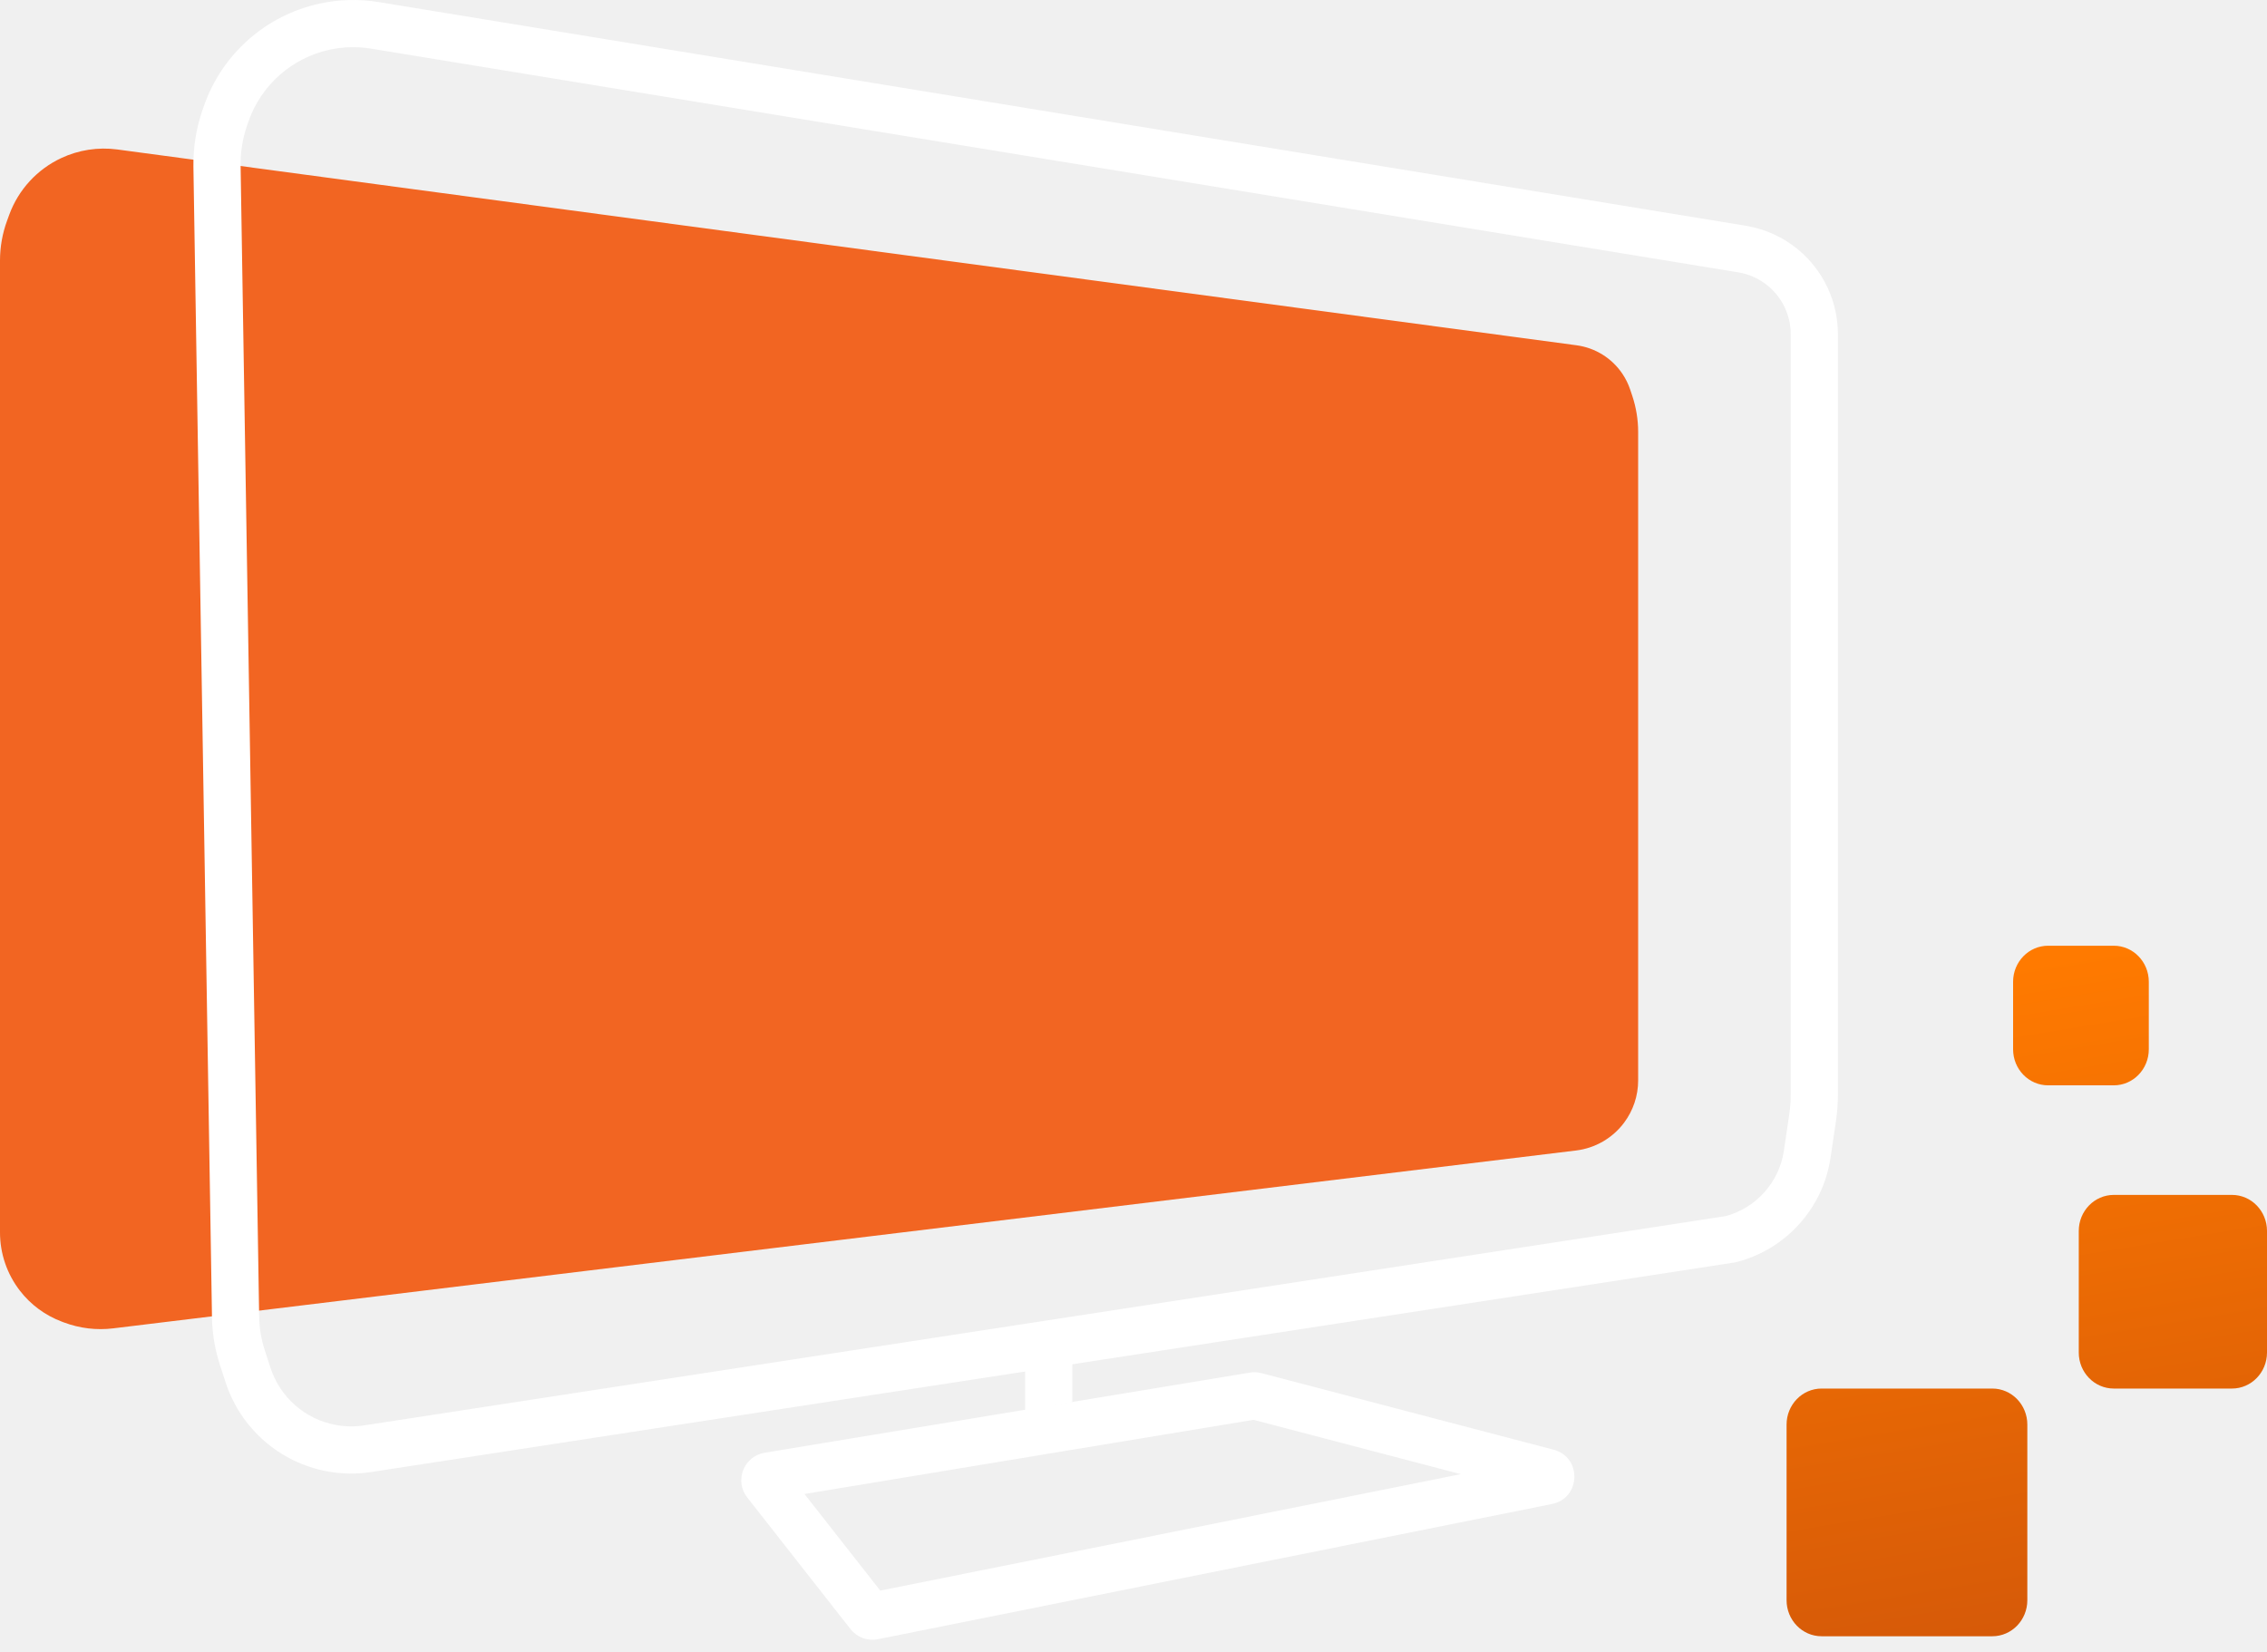
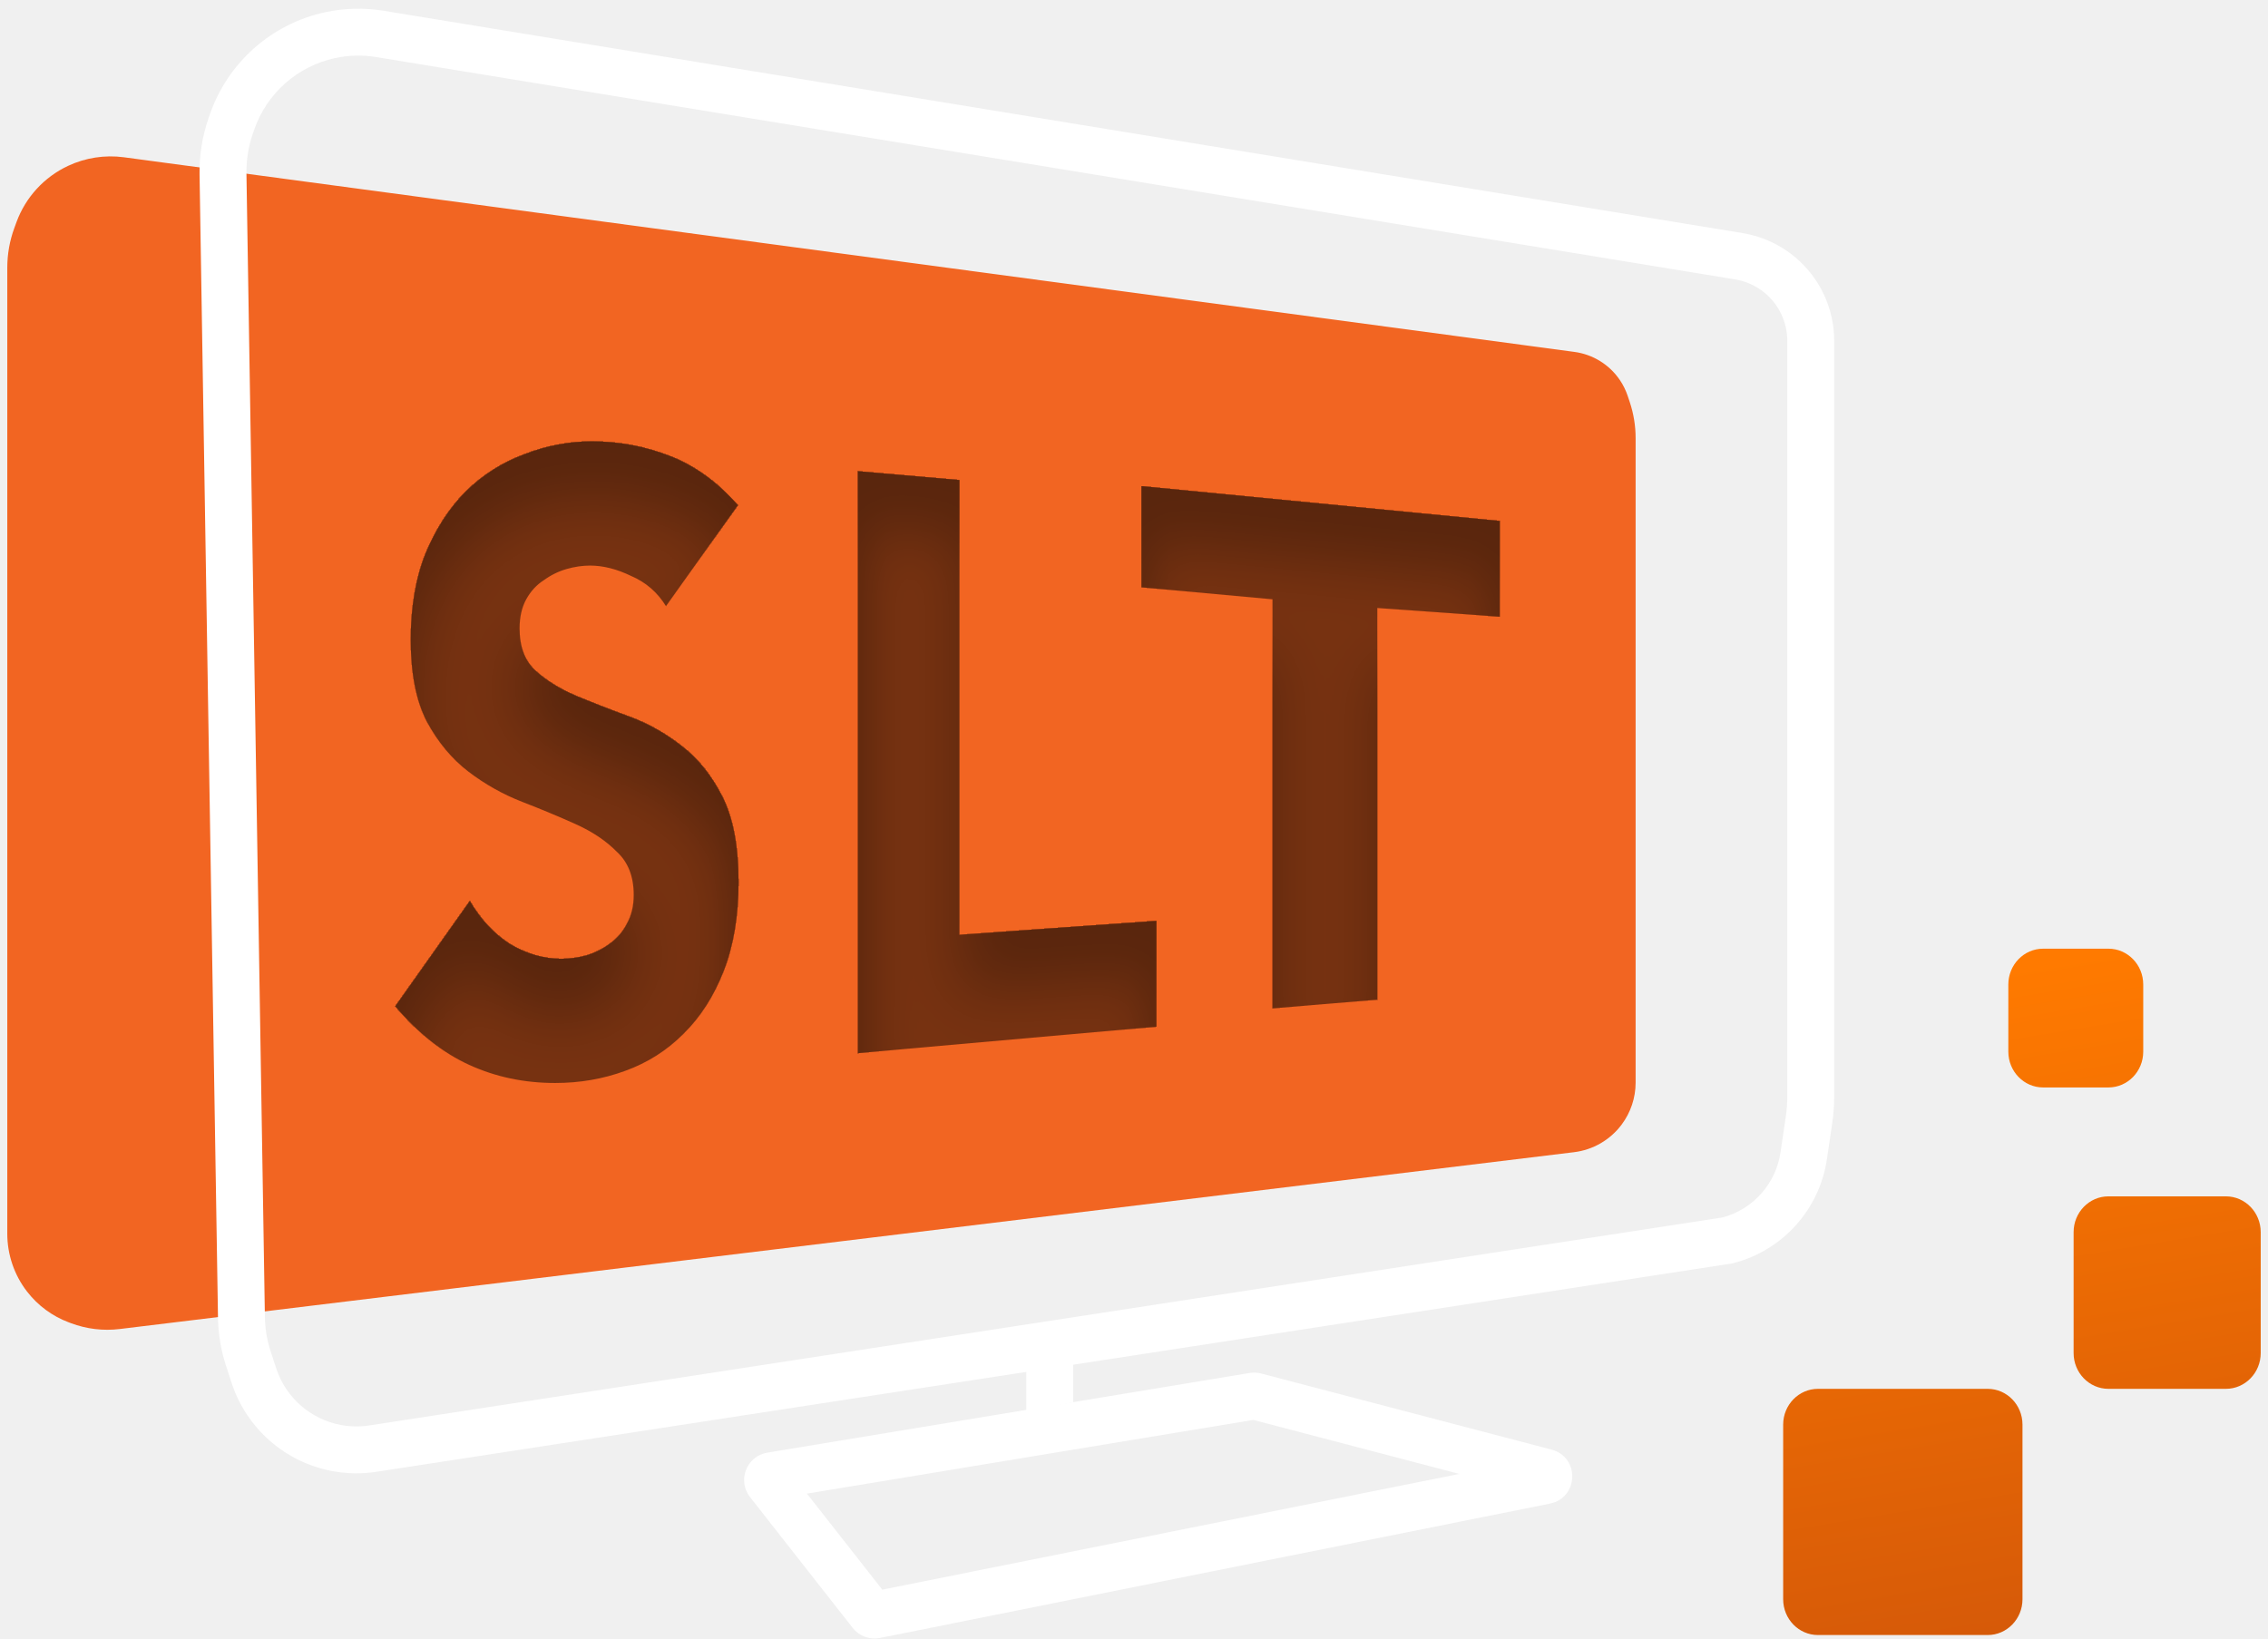
- <svg xmlns="http://www.w3.org/2000/svg" width="151" height="110" viewBox="0 0 151 110" fill="none">
-   <path d="M7.797 9.955L105 23C106.253 23.165 107.373 23.862 108.074 24.913C108.29 25.238 108.462 25.589 108.585 25.958L108.723 26.37C108.982 27.148 109.114 27.962 109.114 28.782V71.974C109.114 72.991 108.784 73.98 108.174 74.794C107.406 75.818 106.253 76.485 104.982 76.64L7.538 88.489C6.433 88.624 5.313 88.49 4.271 88.1L4.118 88.042C3.014 87.628 2.046 86.914 1.325 85.98C0.466 84.869 -0 83.504 -0 82.099V17.359C-0 16.45 0.16 15.549 0.473 14.696L0.617 14.302C1.228 12.636 2.474 11.279 4.083 10.528C5.241 9.987 6.53 9.789 7.797 9.955Z" fill="#F26522" />
-   <path d="M71.424 93.408V90.837L68.281 91.265V93.979L71.424 93.408Z" fill="white" />
-   <path fill-rule="evenodd" clip-rule="evenodd" d="M84.022 91.473C83.769 91.407 83.506 91.394 83.248 91.437L50.93 96.776C49.537 97.007 48.9 98.645 49.772 99.755L56.65 108.522C57.083 109.074 57.789 109.334 58.477 109.196L103.374 100.189C105.305 99.802 105.385 97.071 103.48 96.572L84.022 91.473ZM83.49 94.582L97.303 98.202L58.634 105.96L53.584 99.523L83.49 94.582Z" fill="white" />
-   <path fill-rule="evenodd" clip-rule="evenodd" d="M21.952 3.311C22.86 3.114 23.796 3.09 24.712 3.24L115.775 18.141C116.505 18.26 117.19 18.571 117.76 19.042C118.72 19.836 119.277 21.016 119.277 22.262V72.914C119.277 73.356 119.244 73.797 119.179 74.235L118.821 76.653C118.511 78.746 116.992 80.454 114.955 81.01L24.252 94.953C23.627 95.049 22.99 95.04 22.368 94.925C20.329 94.55 18.66 93.089 18.017 91.118L17.64 89.962C17.402 89.231 17.274 88.468 17.262 87.699L16.026 11.059C16.011 10.137 16.158 9.221 16.461 8.351L16.548 8.099C17.393 5.671 19.44 3.857 21.952 3.311ZM25.22 0.138C23.913 -0.076 22.578 -0.041 21.285 0.24C17.703 1.019 14.784 3.605 13.58 7.067L13.492 7.318C13.069 8.536 12.863 9.82 12.883 11.109L14.12 87.75C14.137 88.833 14.317 89.906 14.652 90.936L15.029 92.092C16.029 95.158 18.627 97.432 21.799 98.016C22.766 98.194 23.757 98.209 24.729 98.059L115.593 84.091L115.67 84.072C118.965 83.221 121.431 80.48 121.93 77.114L122.288 74.695C122.375 74.106 122.419 73.51 122.419 72.914V22.262C122.419 20.079 121.445 18.01 119.762 16.619C118.762 15.794 117.561 15.249 116.282 15.039L25.22 0.138Z" fill="white" />
-   <path d="M135.036 94.9C135.036 93.574 133.992 92.499 132.704 92.499H121.332C120.044 92.499 119 93.574 119 94.9V106.6C119 107.925 120.044 109 121.332 109H132.704C133.992 109 135.036 107.925 135.036 106.6V94.9Z" fill="url(#paint0_linear_2_3015)" />
-   <path d="M151 81.999C151 80.674 149.955 79.599 148.667 79.599H140.795C139.506 79.599 138.462 80.674 138.462 81.999V90.099C138.462 91.425 139.506 92.499 140.795 92.499H148.667C149.955 92.499 151 91.425 151 90.099V81.999Z" fill="url(#paint1_linear_2_3015)" />
-   <path d="M143.127 65.4C143.127 64.075 142.083 63 140.794 63H136.421C135.133 63 134.088 64.075 134.088 65.4V69.9C134.088 71.226 135.133 72.3 136.421 72.3H140.794C142.083 72.3 143.127 71.226 143.127 69.9V65.4Z" fill="url(#paint2_linear_2_3015)" />
+ <svg xmlns="http://www.w3.org/2000/svg" width="155" height="112" viewBox="0 0 155 112" fill="none">
+   <path d="M8.45 10.748L107.586 24.053C108.864 24.221 110.007 24.932 110.722 26.004C110.942 26.335 111.117 26.693 111.243 27.07L111.383 27.49C111.647 28.283 111.782 29.113 111.782 29.949V74C111.782 75.038 111.446 76.047 110.823 76.877C110.04 77.922 108.864 78.602 107.568 78.759L8.185 90.845C7.059 90.982 5.916 90.846 4.854 90.447L4.698 90.389C3.571 89.966 2.585 89.238 1.849 88.286C0.973 87.152 0.498 85.76 0.498 84.328V18.299C0.498 17.373 0.661 16.453 0.98 15.584L1.127 15.182C1.75 13.482 3.021 12.098 4.662 11.333C5.843 10.781 7.158 10.579 8.45 10.748Z" fill="#F26522" />
+   <path d="M73.343 95.86V93.238L70.138 93.675V96.443L73.343 95.86Z" fill="white" />
+   <path fill-rule="evenodd" clip-rule="evenodd" d="M86.191 93.887C85.934 93.819 85.665 93.807 85.402 93.85L52.441 99.296C51.021 99.531 50.371 101.201 51.26 102.334L58.275 111.275C58.717 111.838 59.437 112.104 60.138 111.963L105.929 102.777C107.898 102.382 107.979 99.597 106.036 99.088L86.191 93.887ZM85.649 97.058L99.736 100.75L60.299 108.662L55.148 102.097L85.649 97.058Z" fill="white" />
+   <path fill-rule="evenodd" clip-rule="evenodd" d="M22.887 3.972C23.813 3.771 24.768 3.746 25.702 3.899L118.576 19.096C119.32 19.218 120.019 19.535 120.601 20.016C121.58 20.825 122.147 22.029 122.147 23.3V74.959C122.147 75.41 122.114 75.86 122.048 76.306L121.683 78.773C121.367 80.907 119.817 82.649 117.74 83.216L25.232 97.437C24.595 97.535 23.946 97.525 23.311 97.408C21.232 97.025 19.529 95.535 18.874 93.525L18.489 92.346C18.246 91.6 18.116 90.823 18.104 90.038L16.843 11.873C16.828 10.934 16.978 9.999 17.286 9.112L17.376 8.855C18.237 6.379 20.325 4.529 22.887 3.972ZM26.22 0.736C24.887 0.518 23.526 0.553 22.206 0.84C18.553 1.634 15.576 4.271 14.348 7.802L14.259 8.059C13.827 9.301 13.617 10.61 13.638 11.925L14.899 90.09C14.917 91.194 15.1 92.29 15.442 93.34L15.826 94.519C16.846 97.646 19.496 99.965 22.731 100.56C23.718 100.742 24.728 100.757 25.719 100.605L118.391 86.359L118.469 86.339C121.83 85.471 124.345 82.676 124.853 79.242L125.219 76.776C125.308 76.174 125.353 75.567 125.353 74.959V23.3C125.353 21.073 124.359 18.963 122.642 17.545C121.623 16.703 120.398 16.147 119.093 15.933L26.22 0.736Z" fill="white" />
+   <path d="M138.221 97.382C138.221 96.03 137.156 94.934 135.842 94.934H124.244C122.931 94.934 121.865 96.03 121.865 97.382V109.315C121.865 110.667 122.931 111.763 124.244 111.763H135.842C137.156 111.763 138.221 110.667 138.221 109.315V97.382Z" fill="url(#paint0_linear_152_127)" />
+   <path d="M154.502 84.225C154.502 82.873 153.437 81.777 152.123 81.777H144.094C142.78 81.777 141.715 82.873 141.715 84.225V92.487C141.715 93.838 142.78 94.934 144.094 94.934H152.123C153.437 94.934 154.502 93.838 154.502 92.487V84.225Z" fill="url(#paint1_linear_152_127)" />
+   <path d="M146.473 67.296C146.473 65.944 145.408 64.848 144.094 64.848H139.633C138.319 64.848 137.254 65.944 137.254 67.296V71.886C137.254 73.237 138.319 74.333 139.633 74.333H144.094C145.408 74.333 146.473 73.237 146.473 71.886V67.296Z" fill="url(#paint2_linear_152_127)" />
+   <g filter="url(#filter0_i_152_127)">
+     <path d="M45.515 41.43C44.934 40.487 44.138 39.799 43.128 39.367C42.149 38.895 41.216 38.66 40.328 38.66C39.808 38.66 39.272 38.738 38.721 38.895C38.171 39.053 37.65 39.308 37.161 39.662C36.671 39.976 36.273 40.408 35.967 40.959C35.661 41.509 35.508 42.177 35.508 42.963C35.508 44.22 35.875 45.183 36.61 45.851C37.344 46.519 38.262 47.089 39.364 47.56C40.496 48.032 41.705 48.504 42.991 48.975C44.276 49.447 45.469 50.115 46.571 50.979C47.703 51.844 48.637 53.003 49.371 54.457C50.106 55.911 50.473 57.856 50.473 60.293C50.473 62.611 50.136 64.635 49.463 66.364C48.79 68.093 47.872 69.527 46.709 70.667C45.577 71.807 44.245 72.651 42.715 73.202C41.216 73.752 39.624 74.027 37.941 74.027C35.829 74.027 33.871 73.614 32.065 72.789C30.26 71.964 28.576 70.628 27.016 68.781L32.111 61.589C32.846 62.847 33.764 63.829 34.865 64.537C35.998 65.205 37.161 65.539 38.354 65.539C38.936 65.539 39.517 65.46 40.099 65.303C40.711 65.106 41.246 64.831 41.705 64.478C42.195 64.124 42.577 63.672 42.853 63.122C43.159 62.572 43.312 61.923 43.312 61.177C43.312 59.919 42.929 58.937 42.164 58.23C41.43 57.483 40.496 56.854 39.364 56.343C38.232 55.832 37.008 55.322 35.692 54.811C34.376 54.3 33.152 53.612 32.019 52.748C30.887 51.883 29.938 50.743 29.173 49.329C28.439 47.914 28.071 46.047 28.071 43.729C28.071 41.489 28.408 39.524 29.081 37.834C29.785 36.145 30.703 34.73 31.836 33.59C32.999 32.451 34.33 31.606 35.829 31.056C37.329 30.466 38.874 30.172 40.466 30.172C42.302 30.172 44.077 30.506 45.791 31.174C47.505 31.842 49.05 32.962 50.427 34.533L45.515 41.43Z" fill="#773211" />
+   </g>
+   <g filter="url(#filter1_i_152_127)">
+     <path d="M58.632 32.211L65.566 32.814V63.897L79.03 62.947V70.179L58.632 71.987V32.211Z" fill="#773211" />
+   </g>
+   <g filter="url(#filter2_i_152_127)">
+     <path d="M86.965 40.964L78.01 40.144V33.231L102.487 35.611V42.154L94.129 41.559V68.332L86.965 68.927V40.964Z" fill="#773211" />
+   </g>
  <defs>
-     <linearGradient id="paint0_linear_2_3015" x1="141.815" y1="63" x2="150.661" y2="116.933" gradientUnits="userSpaceOnUse">
+     <filter id="filter0_i_152_127" x="27.016" y="30.172" width="23.457" height="47.855" filterUnits="userSpaceOnUse" color-interpolation-filters="sRGB">
+       <feFlood flood-opacity="0" result="BackgroundImageFix" />
+       <feBlend mode="normal" in="SourceGraphic" in2="BackgroundImageFix" result="shape" />
+       <feColorMatrix in="SourceAlpha" type="matrix" values="0 0 0 0 0 0 0 0 0 0 0 0 0 0 0 0 0 0 127 0" result="hardAlpha" />
+       <feOffset dy="4" />
+       <feGaussianBlur stdDeviation="2" />
+       <feComposite in2="hardAlpha" operator="arithmetic" k2="-1" k3="1" />
+       <feColorMatrix type="matrix" values="0 0 0 0 0 0 0 0 0 0 0 0 0 0 0 0 0 0 0.25 0" />
+       <feBlend mode="normal" in2="shape" result="effect1_innerShadow_152_127" />
+     </filter>
+     <filter id="filter1_i_152_127" x="58.632" y="32.211" width="20.398" height="43.776" filterUnits="userSpaceOnUse" color-interpolation-filters="sRGB">
+       <feFlood flood-opacity="0" result="BackgroundImageFix" />
+       <feBlend mode="normal" in="SourceGraphic" in2="BackgroundImageFix" result="shape" />
+       <feColorMatrix in="SourceAlpha" type="matrix" values="0 0 0 0 0 0 0 0 0 0 0 0 0 0 0 0 0 0 127 0" result="hardAlpha" />
+       <feOffset dy="4" />
+       <feGaussianBlur stdDeviation="2" />
+       <feComposite in2="hardAlpha" operator="arithmetic" k2="-1" k3="1" />
+       <feColorMatrix type="matrix" values="0 0 0 0 0 0 0 0 0 0 0 0 0 0 0 0 0 0 0.25 0" />
+       <feBlend mode="normal" in2="shape" result="effect1_innerShadow_152_127" />
+     </filter>
+     <filter id="filter2_i_152_127" x="78.01" y="33.231" width="24.477" height="39.696" filterUnits="userSpaceOnUse" color-interpolation-filters="sRGB">
+       <feFlood flood-opacity="0" result="BackgroundImageFix" />
+       <feBlend mode="normal" in="SourceGraphic" in2="BackgroundImageFix" result="shape" />
+       <feColorMatrix in="SourceAlpha" type="matrix" values="0 0 0 0 0 0 0 0 0 0 0 0 0 0 0 0 0 0 127 0" result="hardAlpha" />
+       <feOffset dy="4" />
+       <feGaussianBlur stdDeviation="2" />
+       <feComposite in2="hardAlpha" operator="arithmetic" k2="-1" k3="1" />
+       <feColorMatrix type="matrix" values="0 0 0 0 0 0 0 0 0 0 0 0 0 0 0 0 0 0 0.25 0" />
+       <feBlend mode="normal" in2="shape" result="effect1_innerShadow_152_127" />
+     </filter>
+     <linearGradient id="paint0_linear_152_127" x1="145.135" y1="64.848" x2="154.156" y2="119.854" gradientUnits="userSpaceOnUse">
      <stop stop-color="#FF7A00" />
      <stop offset="1" stop-color="#CC520A" />
    </linearGradient>
-     <linearGradient id="paint1_linear_2_3015" x1="141.815" y1="63" x2="150.661" y2="116.933" gradientUnits="userSpaceOnUse">
+     <linearGradient id="paint1_linear_152_127" x1="145.135" y1="64.848" x2="154.156" y2="119.854" gradientUnits="userSpaceOnUse">
      <stop stop-color="#FF7A00" />
      <stop offset="1" stop-color="#CC520A" />
    </linearGradient>
-     <linearGradient id="paint2_linear_2_3015" x1="141.815" y1="63" x2="150.661" y2="116.933" gradientUnits="userSpaceOnUse">
+     <linearGradient id="paint2_linear_152_127" x1="145.135" y1="64.848" x2="154.156" y2="119.854" gradientUnits="userSpaceOnUse">
      <stop stop-color="#FF7A00" />
      <stop offset="1" stop-color="#CC520A" />
    </linearGradient>
  </defs>
</svg>
